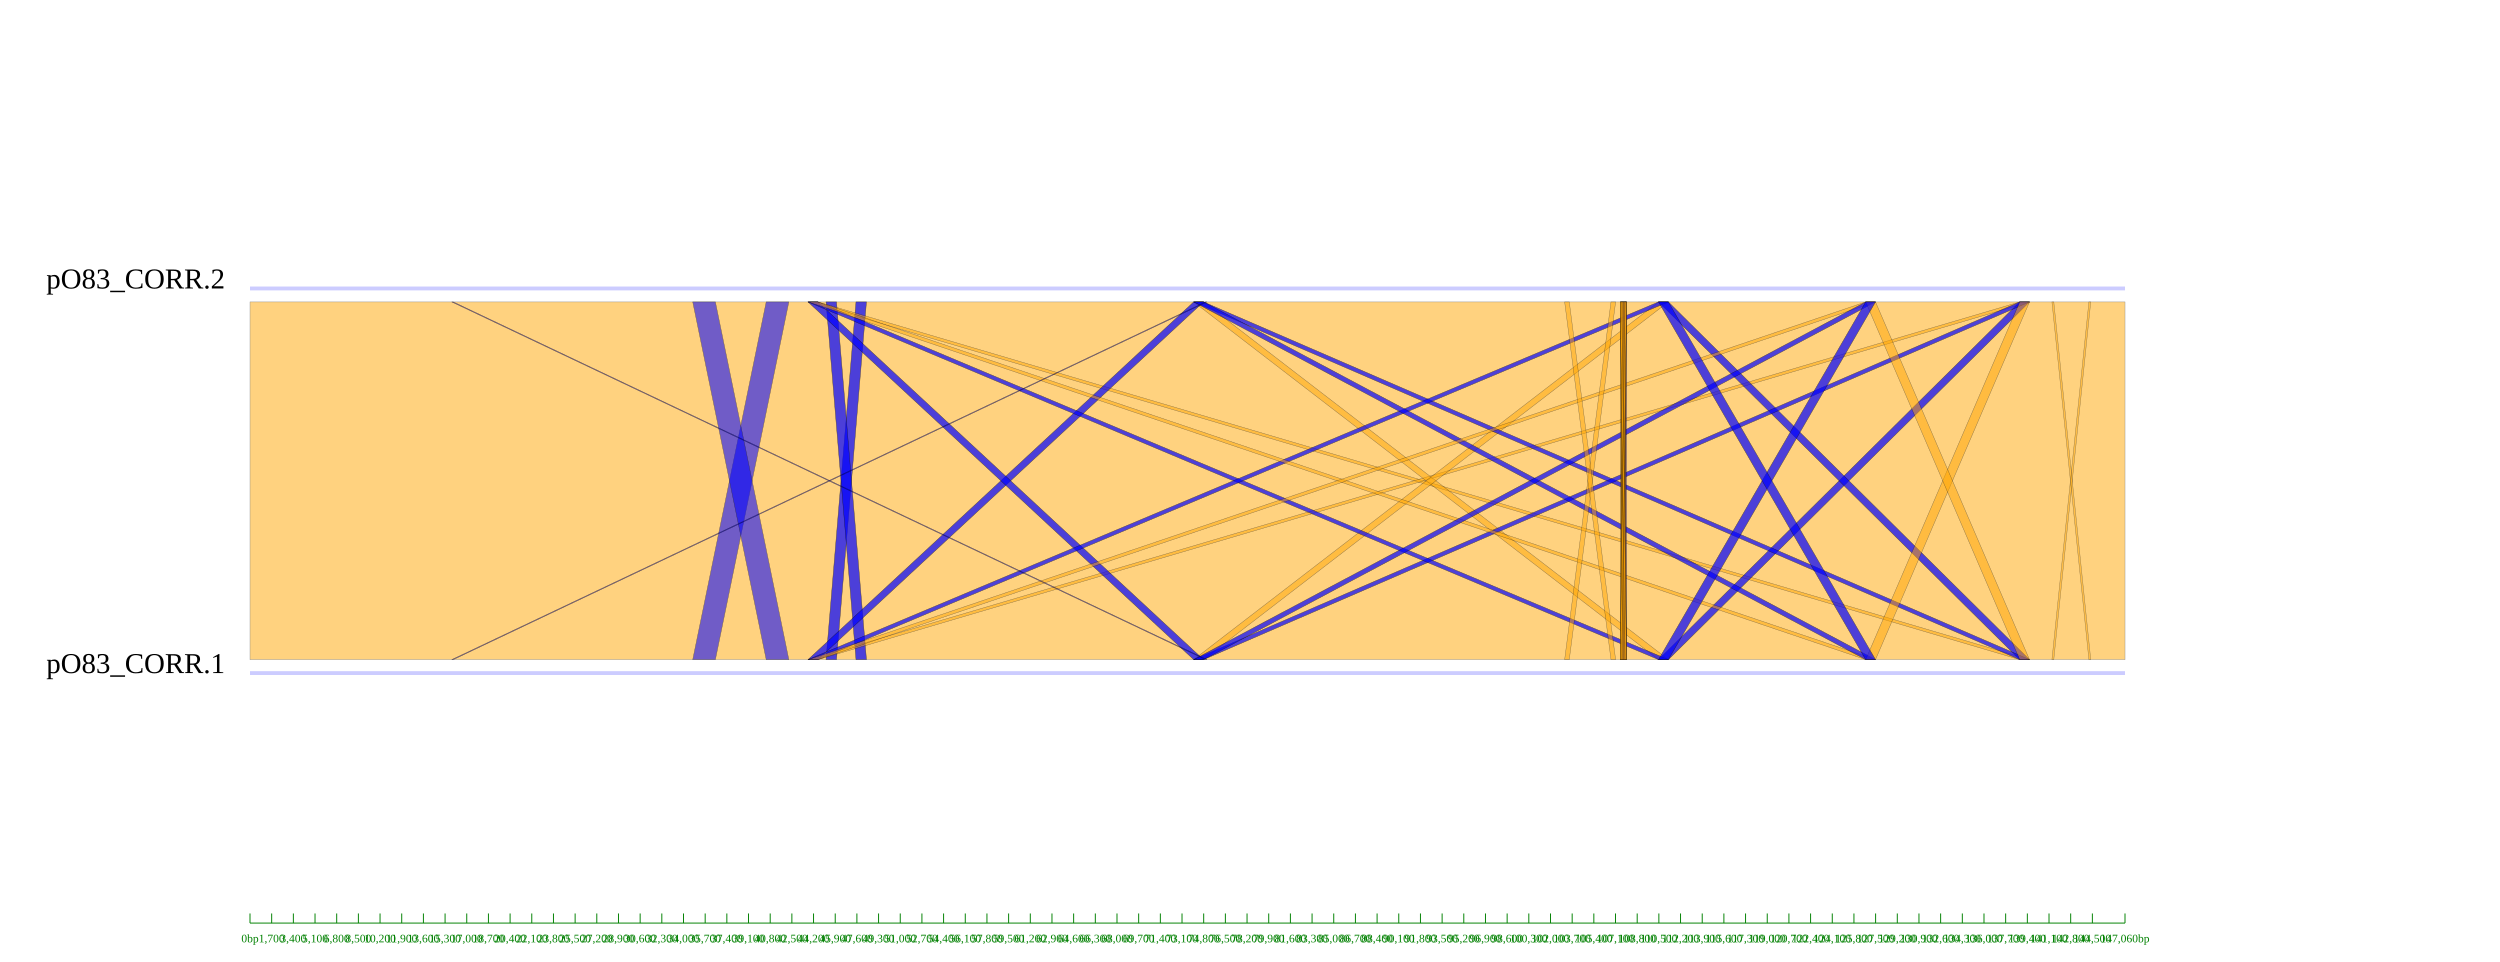
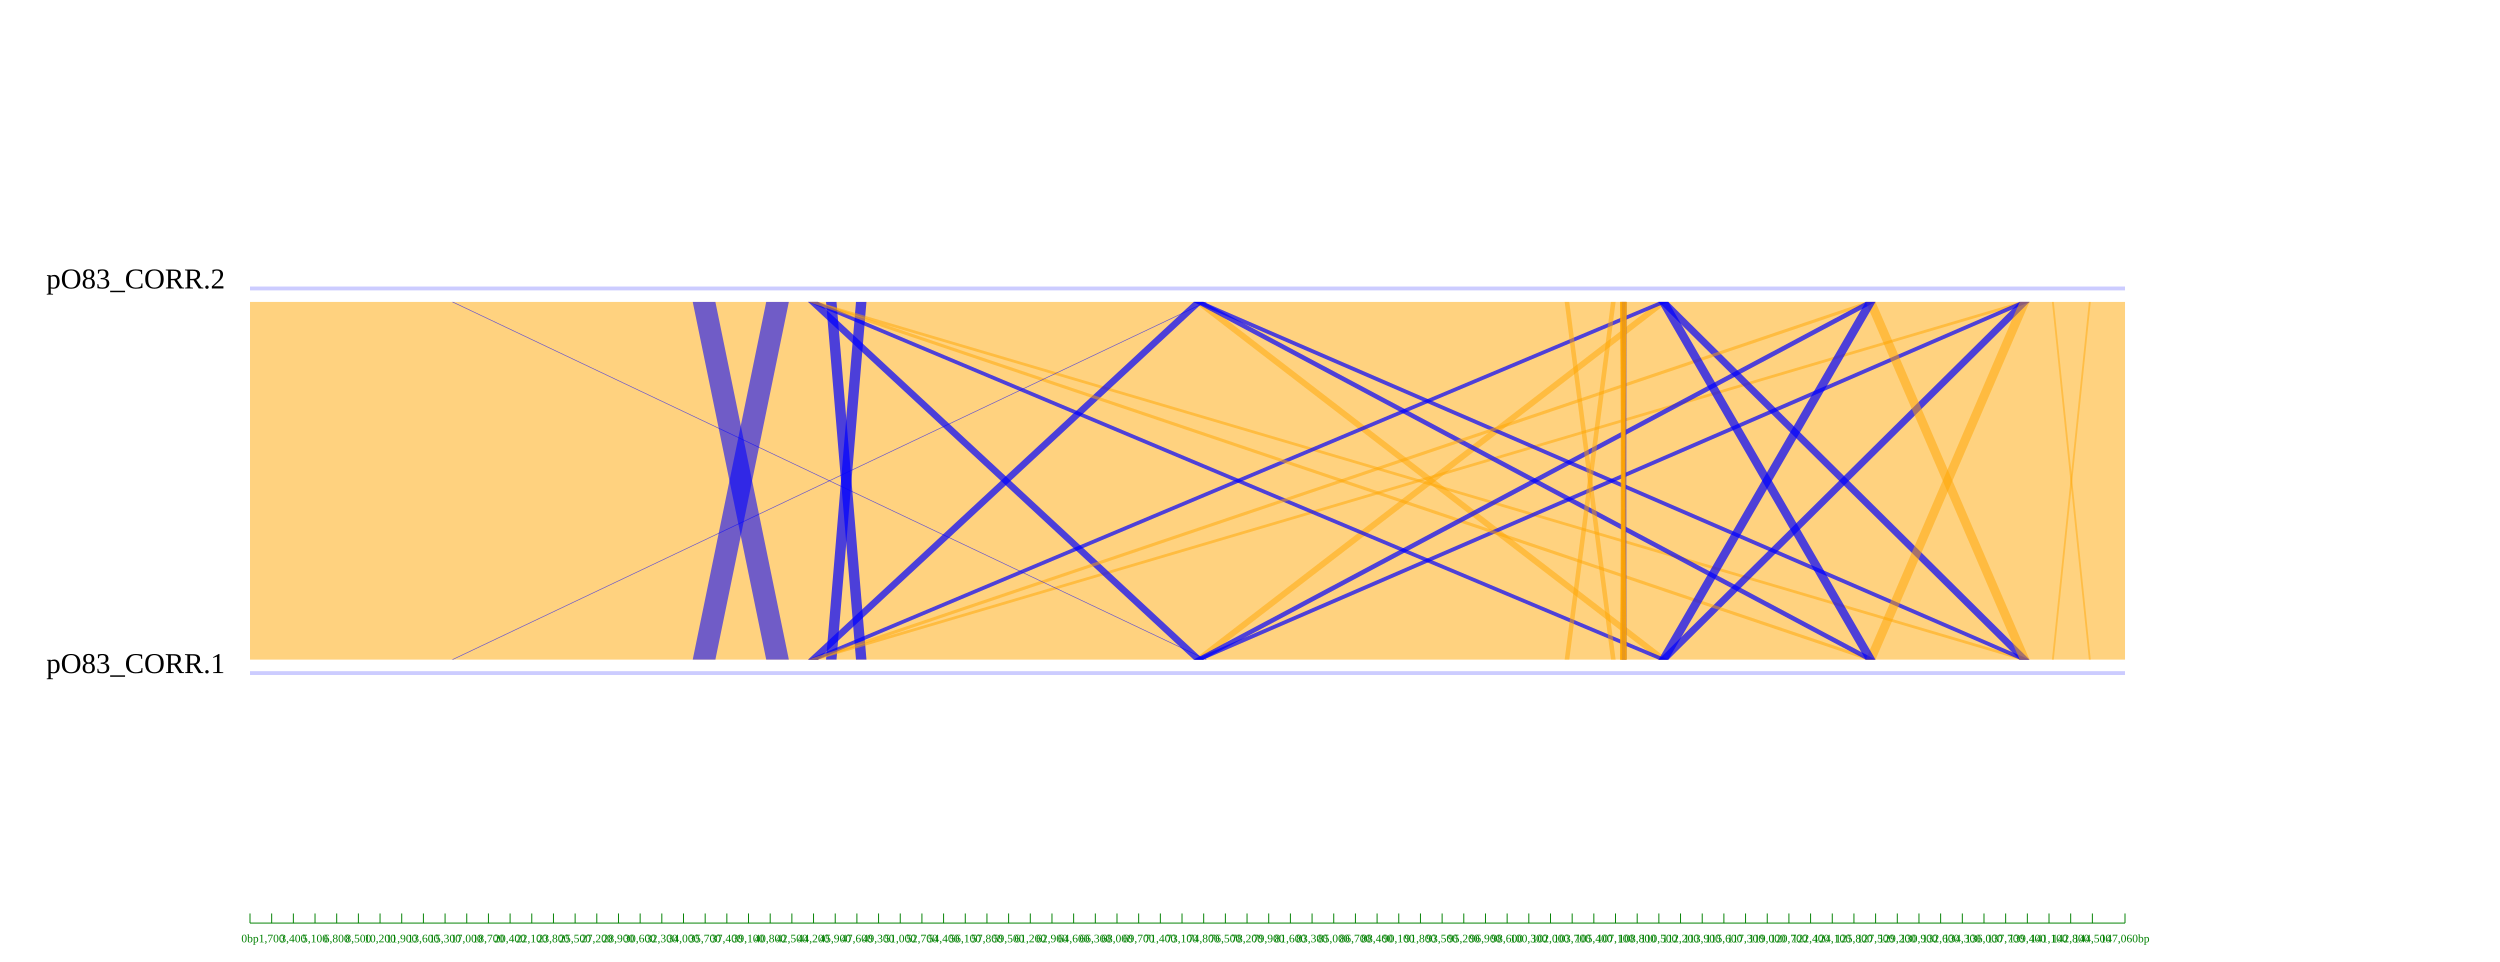
<svg xmlns="http://www.w3.org/2000/svg" version="1.1" width="1300" height="500" style="background-color:white;">
  <text x="117" y="150" font-size="15px" fill="black" text-anchor="end" alignment-baseline="middle">pO83_CORR.2</text>
  <text x="117" y="350" font-size="15px" fill="black" text-anchor="end" alignment-baseline="middle">pO83_CORR.1</text>
  <line x1="130" y1="480" x2="1105" y2="480" style="stroke:green;stroke-width:0.5" />
  <line x1="130" y1="475" x2="130" y2="480" style="stroke:green;stroke-width:0.5;opacity:1" />
  <text x="130" y="490" font-size="6px" fill="green" text-anchor="middle" font-family="Times New Roman">0bp</text>
  <line x1="141.271" y1="475" x2="141.271" y2="480" style="stroke:green;stroke-width:0.5;opacity:1" />
  <text x="141.271" y="490" font-size="6px" fill="green" text-anchor="middle" font-family="Times New Roman">1,700</text>
  <line x1="152.542" y1="475" x2="152.542" y2="480" style="stroke:green;stroke-width:0.5;opacity:1" />
  <text x="152.542" y="490" font-size="6px" fill="green" text-anchor="middle" font-family="Times New Roman">3,400</text>
  <line x1="163.813" y1="475" x2="163.813" y2="480" style="stroke:green;stroke-width:0.5;opacity:1" />
  <text x="163.813" y="490" font-size="6px" fill="green" text-anchor="middle" font-family="Times New Roman">5,100</text>
  <line x1="175.084" y1="475" x2="175.084" y2="480" style="stroke:green;stroke-width:0.5;opacity:1" />
  <text x="175.084" y="490" font-size="6px" fill="green" text-anchor="middle" font-family="Times New Roman">6,800</text>
  <line x1="186.355" y1="475" x2="186.355" y2="480" style="stroke:green;stroke-width:0.5;opacity:1" />
  <text x="186.355" y="490" font-size="6px" fill="green" text-anchor="middle" font-family="Times New Roman">8,500</text>
  <line x1="197.625" y1="475" x2="197.625" y2="480" style="stroke:green;stroke-width:0.5;opacity:1" />
  <text x="197.625" y="490" font-size="6px" fill="green" text-anchor="middle" font-family="Times New Roman">10,200</text>
  <line x1="208.896" y1="475" x2="208.896" y2="480" style="stroke:green;stroke-width:0.5;opacity:1" />
  <text x="208.896" y="490" font-size="6px" fill="green" text-anchor="middle" font-family="Times New Roman">11,900</text>
  <line x1="220.167" y1="475" x2="220.167" y2="480" style="stroke:green;stroke-width:0.5;opacity:1" />
  <text x="220.167" y="490" font-size="6px" fill="green" text-anchor="middle" font-family="Times New Roman">13,600</text>
  <line x1="231.438" y1="475" x2="231.438" y2="480" style="stroke:green;stroke-width:0.5;opacity:1" />
  <text x="231.438" y="490" font-size="6px" fill="green" text-anchor="middle" font-family="Times New Roman">15,300</text>
  <line x1="242.709" y1="475" x2="242.709" y2="480" style="stroke:green;stroke-width:0.5;opacity:1" />
  <text x="242.709" y="490" font-size="6px" fill="green" text-anchor="middle" font-family="Times New Roman">17,000</text>
  <line x1="253.98" y1="475" x2="253.98" y2="480" style="stroke:green;stroke-width:0.5;opacity:1" />
  <text x="253.98" y="490" font-size="6px" fill="green" text-anchor="middle" font-family="Times New Roman">18,700</text>
  <line x1="265.251" y1="475" x2="265.251" y2="480" style="stroke:green;stroke-width:0.5;opacity:1" />
  <text x="265.251" y="490" font-size="6px" fill="green" text-anchor="middle" font-family="Times New Roman">20,400</text>
  <line x1="276.522" y1="475" x2="276.522" y2="480" style="stroke:green;stroke-width:0.5;opacity:1" />
  <text x="276.522" y="490" font-size="6px" fill="green" text-anchor="middle" font-family="Times New Roman">22,100</text>
  <line x1="287.793" y1="475" x2="287.793" y2="480" style="stroke:green;stroke-width:0.5;opacity:1" />
  <text x="287.793" y="490" font-size="6px" fill="green" text-anchor="middle" font-family="Times New Roman">23,800</text>
  <line x1="299.064" y1="475" x2="299.064" y2="480" style="stroke:green;stroke-width:0.5;opacity:1" />
  <text x="299.064" y="490" font-size="6px" fill="green" text-anchor="middle" font-family="Times New Roman">25,500</text>
  <line x1="310.335" y1="475" x2="310.335" y2="480" style="stroke:green;stroke-width:0.5;opacity:1" />
  <text x="310.335" y="490" font-size="6px" fill="green" text-anchor="middle" font-family="Times New Roman">27,200</text>
  <line x1="321.605" y1="475" x2="321.605" y2="480" style="stroke:green;stroke-width:0.5;opacity:1" />
  <text x="321.605" y="490" font-size="6px" fill="green" text-anchor="middle" font-family="Times New Roman">28,900</text>
  <line x1="332.876" y1="475" x2="332.876" y2="480" style="stroke:green;stroke-width:0.5;opacity:1" />
  <text x="332.876" y="490" font-size="6px" fill="green" text-anchor="middle" font-family="Times New Roman">30,600</text>
  <line x1="344.147" y1="475" x2="344.147" y2="480" style="stroke:green;stroke-width:0.5;opacity:1" />
  <text x="344.147" y="490" font-size="6px" fill="green" text-anchor="middle" font-family="Times New Roman">32,300</text>
  <line x1="355.418" y1="475" x2="355.418" y2="480" style="stroke:green;stroke-width:0.5;opacity:1" />
  <text x="355.418" y="490" font-size="6px" fill="green" text-anchor="middle" font-family="Times New Roman">34,000</text>
  <line x1="366.689" y1="475" x2="366.689" y2="480" style="stroke:green;stroke-width:0.5;opacity:1" />
  <text x="366.689" y="490" font-size="6px" fill="green" text-anchor="middle" font-family="Times New Roman">35,700</text>
  <line x1="377.96" y1="475" x2="377.96" y2="480" style="stroke:green;stroke-width:0.5;opacity:1" />
  <text x="377.96" y="490" font-size="6px" fill="green" text-anchor="middle" font-family="Times New Roman">37,400</text>
  <line x1="389.231" y1="475" x2="389.231" y2="480" style="stroke:green;stroke-width:0.5;opacity:1" />
  <text x="389.231" y="490" font-size="6px" fill="green" text-anchor="middle" font-family="Times New Roman">39,100</text>
  <line x1="400.502" y1="475" x2="400.502" y2="480" style="stroke:green;stroke-width:0.5;opacity:1" />
  <text x="400.502" y="490" font-size="6px" fill="green" text-anchor="middle" font-family="Times New Roman">40,800</text>
  <line x1="411.773" y1="475" x2="411.773" y2="480" style="stroke:green;stroke-width:0.5;opacity:1" />
  <text x="411.773" y="490" font-size="6px" fill="green" text-anchor="middle" font-family="Times New Roman">42,500</text>
  <line x1="423.044" y1="475" x2="423.044" y2="480" style="stroke:green;stroke-width:0.5;opacity:1" />
  <text x="423.044" y="490" font-size="6px" fill="green" text-anchor="middle" font-family="Times New Roman">44,200</text>
  <line x1="434.315" y1="475" x2="434.315" y2="480" style="stroke:green;stroke-width:0.5;opacity:1" />
  <text x="434.315" y="490" font-size="6px" fill="green" text-anchor="middle" font-family="Times New Roman">45,900</text>
  <line x1="445.585" y1="475" x2="445.585" y2="480" style="stroke:green;stroke-width:0.5;opacity:1" />
  <text x="445.585" y="490" font-size="6px" fill="green" text-anchor="middle" font-family="Times New Roman">47,600</text>
  <line x1="456.856" y1="475" x2="456.856" y2="480" style="stroke:green;stroke-width:0.5;opacity:1" />
  <text x="456.856" y="490" font-size="6px" fill="green" text-anchor="middle" font-family="Times New Roman">49,300</text>
  <line x1="468.127" y1="475" x2="468.127" y2="480" style="stroke:green;stroke-width:0.5;opacity:1" />
  <text x="468.127" y="490" font-size="6px" fill="green" text-anchor="middle" font-family="Times New Roman">51,000</text>
  <line x1="479.398" y1="475" x2="479.398" y2="480" style="stroke:green;stroke-width:0.5;opacity:1" />
  <text x="479.398" y="490" font-size="6px" fill="green" text-anchor="middle" font-family="Times New Roman">52,700</text>
  <line x1="490.669" y1="475" x2="490.669" y2="480" style="stroke:green;stroke-width:0.5;opacity:1" />
  <text x="490.669" y="490" font-size="6px" fill="green" text-anchor="middle" font-family="Times New Roman">54,400</text>
  <line x1="501.94" y1="475" x2="501.94" y2="480" style="stroke:green;stroke-width:0.5;opacity:1" />
  <text x="501.94" y="490" font-size="6px" fill="green" text-anchor="middle" font-family="Times New Roman">56,100</text>
  <line x1="513.211" y1="475" x2="513.211" y2="480" style="stroke:green;stroke-width:0.5;opacity:1" />
  <text x="513.211" y="490" font-size="6px" fill="green" text-anchor="middle" font-family="Times New Roman">57,800</text>
  <line x1="524.482" y1="475" x2="524.482" y2="480" style="stroke:green;stroke-width:0.5;opacity:1" />
  <text x="524.482" y="490" font-size="6px" fill="green" text-anchor="middle" font-family="Times New Roman">59,500</text>
  <line x1="535.753" y1="475" x2="535.753" y2="480" style="stroke:green;stroke-width:0.5;opacity:1" />
  <text x="535.753" y="490" font-size="6px" fill="green" text-anchor="middle" font-family="Times New Roman">61,200</text>
  <line x1="547.024" y1="475" x2="547.024" y2="480" style="stroke:green;stroke-width:0.5;opacity:1" />
  <text x="547.024" y="490" font-size="6px" fill="green" text-anchor="middle" font-family="Times New Roman">62,900</text>
  <line x1="558.295" y1="475" x2="558.295" y2="480" style="stroke:green;stroke-width:0.5;opacity:1" />
  <text x="558.295" y="490" font-size="6px" fill="green" text-anchor="middle" font-family="Times New Roman">64,600</text>
  <line x1="569.565" y1="475" x2="569.565" y2="480" style="stroke:green;stroke-width:0.5;opacity:1" />
  <text x="569.565" y="490" font-size="6px" fill="green" text-anchor="middle" font-family="Times New Roman">66,300</text>
  <line x1="580.836" y1="475" x2="580.836" y2="480" style="stroke:green;stroke-width:0.5;opacity:1" />
  <text x="580.836" y="490" font-size="6px" fill="green" text-anchor="middle" font-family="Times New Roman">68,000</text>
  <line x1="592.107" y1="475" x2="592.107" y2="480" style="stroke:green;stroke-width:0.5;opacity:1" />
  <text x="592.107" y="490" font-size="6px" fill="green" text-anchor="middle" font-family="Times New Roman">69,700</text>
  <line x1="603.378" y1="475" x2="603.378" y2="480" style="stroke:green;stroke-width:0.5;opacity:1" />
  <text x="603.378" y="490" font-size="6px" fill="green" text-anchor="middle" font-family="Times New Roman">71,400</text>
  <line x1="614.649" y1="475" x2="614.649" y2="480" style="stroke:green;stroke-width:0.5;opacity:1" />
  <text x="614.649" y="490" font-size="6px" fill="green" text-anchor="middle" font-family="Times New Roman">73,100</text>
  <line x1="625.92" y1="475" x2="625.92" y2="480" style="stroke:green;stroke-width:0.5;opacity:1" />
  <text x="625.92" y="490" font-size="6px" fill="green" text-anchor="middle" font-family="Times New Roman">74,800</text>
  <line x1="637.191" y1="475" x2="637.191" y2="480" style="stroke:green;stroke-width:0.5;opacity:1" />
  <text x="637.191" y="490" font-size="6px" fill="green" text-anchor="middle" font-family="Times New Roman">76,500</text>
  <line x1="648.462" y1="475" x2="648.462" y2="480" style="stroke:green;stroke-width:0.5;opacity:1" />
  <text x="648.462" y="490" font-size="6px" fill="green" text-anchor="middle" font-family="Times New Roman">78,200</text>
  <line x1="659.733" y1="475" x2="659.733" y2="480" style="stroke:green;stroke-width:0.5;opacity:1" />
  <text x="659.733" y="490" font-size="6px" fill="green" text-anchor="middle" font-family="Times New Roman">79,900</text>
  <line x1="671.004" y1="475" x2="671.004" y2="480" style="stroke:green;stroke-width:0.5;opacity:1" />
  <text x="671.004" y="490" font-size="6px" fill="green" text-anchor="middle" font-family="Times New Roman">81,600</text>
  <line x1="682.275" y1="475" x2="682.275" y2="480" style="stroke:green;stroke-width:0.5;opacity:1" />
  <text x="682.275" y="490" font-size="6px" fill="green" text-anchor="middle" font-family="Times New Roman">83,300</text>
  <line x1="693.545" y1="475" x2="693.545" y2="480" style="stroke:green;stroke-width:0.5;opacity:1" />
  <text x="693.545" y="490" font-size="6px" fill="green" text-anchor="middle" font-family="Times New Roman">85,000</text>
  <line x1="704.816" y1="475" x2="704.816" y2="480" style="stroke:green;stroke-width:0.5;opacity:1" />
  <text x="704.816" y="490" font-size="6px" fill="green" text-anchor="middle" font-family="Times New Roman">86,700</text>
  <line x1="716.087" y1="475" x2="716.087" y2="480" style="stroke:green;stroke-width:0.5;opacity:1" />
  <text x="716.087" y="490" font-size="6px" fill="green" text-anchor="middle" font-family="Times New Roman">88,400</text>
  <line x1="727.358" y1="475" x2="727.358" y2="480" style="stroke:green;stroke-width:0.5;opacity:1" />
  <text x="727.358" y="490" font-size="6px" fill="green" text-anchor="middle" font-family="Times New Roman">90,100</text>
  <line x1="738.629" y1="475" x2="738.629" y2="480" style="stroke:green;stroke-width:0.5;opacity:1" />
  <text x="738.629" y="490" font-size="6px" fill="green" text-anchor="middle" font-family="Times New Roman">91,800</text>
  <line x1="749.9" y1="475" x2="749.9" y2="480" style="stroke:green;stroke-width:0.5;opacity:1" />
  <text x="749.9" y="490" font-size="6px" fill="green" text-anchor="middle" font-family="Times New Roman">93,500</text>
  <line x1="761.171" y1="475" x2="761.171" y2="480" style="stroke:green;stroke-width:0.5;opacity:1" />
  <text x="761.171" y="490" font-size="6px" fill="green" text-anchor="middle" font-family="Times New Roman">95,200</text>
  <line x1="772.442" y1="475" x2="772.442" y2="480" style="stroke:green;stroke-width:0.5;opacity:1" />
  <text x="772.442" y="490" font-size="6px" fill="green" text-anchor="middle" font-family="Times New Roman">96,900</text>
  <line x1="783.713" y1="475" x2="783.713" y2="480" style="stroke:green;stroke-width:0.5;opacity:1" />
  <text x="783.713" y="490" font-size="6px" fill="green" text-anchor="middle" font-family="Times New Roman">98,600</text>
  <line x1="794.984" y1="475" x2="794.984" y2="480" style="stroke:green;stroke-width:0.5;opacity:1" />
  <text x="794.984" y="490" font-size="6px" fill="green" text-anchor="middle" font-family="Times New Roman">100,300</text>
  <line x1="806.255" y1="475" x2="806.255" y2="480" style="stroke:green;stroke-width:0.5;opacity:1" />
  <text x="806.255" y="490" font-size="6px" fill="green" text-anchor="middle" font-family="Times New Roman">102,000</text>
  <line x1="817.525" y1="475" x2="817.525" y2="480" style="stroke:green;stroke-width:0.5;opacity:1" />
  <text x="817.525" y="490" font-size="6px" fill="green" text-anchor="middle" font-family="Times New Roman">103,700</text>
  <line x1="828.796" y1="475" x2="828.796" y2="480" style="stroke:green;stroke-width:0.5;opacity:1" />
  <text x="828.796" y="490" font-size="6px" fill="green" text-anchor="middle" font-family="Times New Roman">105,400</text>
  <line x1="840.067" y1="475" x2="840.067" y2="480" style="stroke:green;stroke-width:0.5;opacity:1" />
  <text x="840.067" y="490" font-size="6px" fill="green" text-anchor="middle" font-family="Times New Roman">107,100</text>
  <line x1="851.338" y1="475" x2="851.338" y2="480" style="stroke:green;stroke-width:0.5;opacity:1" />
  <text x="851.338" y="490" font-size="6px" fill="green" text-anchor="middle" font-family="Times New Roman">108,800</text>
  <line x1="862.609" y1="475" x2="862.609" y2="480" style="stroke:green;stroke-width:0.5;opacity:1" />
  <text x="862.609" y="490" font-size="6px" fill="green" text-anchor="middle" font-family="Times New Roman">110,500</text>
  <line x1="873.88" y1="475" x2="873.88" y2="480" style="stroke:green;stroke-width:0.5;opacity:1" />
  <text x="873.88" y="490" font-size="6px" fill="green" text-anchor="middle" font-family="Times New Roman">112,200</text>
  <line x1="885.151" y1="475" x2="885.151" y2="480" style="stroke:green;stroke-width:0.5;opacity:1" />
  <text x="885.151" y="490" font-size="6px" fill="green" text-anchor="middle" font-family="Times New Roman">113,900</text>
  <line x1="896.422" y1="475" x2="896.422" y2="480" style="stroke:green;stroke-width:0.5;opacity:1" />
  <text x="896.422" y="490" font-size="6px" fill="green" text-anchor="middle" font-family="Times New Roman">115,600</text>
  <line x1="907.693" y1="475" x2="907.693" y2="480" style="stroke:green;stroke-width:0.5;opacity:1" />
  <text x="907.693" y="490" font-size="6px" fill="green" text-anchor="middle" font-family="Times New Roman">117,300</text>
  <line x1="918.964" y1="475" x2="918.964" y2="480" style="stroke:green;stroke-width:0.5;opacity:1" />
  <text x="918.964" y="490" font-size="6px" fill="green" text-anchor="middle" font-family="Times New Roman">119,000</text>
  <line x1="930.235" y1="475" x2="930.235" y2="480" style="stroke:green;stroke-width:0.5;opacity:1" />
  <text x="930.235" y="490" font-size="6px" fill="green" text-anchor="middle" font-family="Times New Roman">120,700</text>
  <line x1="941.506" y1="475" x2="941.506" y2="480" style="stroke:green;stroke-width:0.5;opacity:1" />
  <text x="941.506" y="490" font-size="6px" fill="green" text-anchor="middle" font-family="Times New Roman">122,400</text>
  <line x1="952.776" y1="475" x2="952.776" y2="480" style="stroke:green;stroke-width:0.5;opacity:1" />
  <text x="952.776" y="490" font-size="6px" fill="green" text-anchor="middle" font-family="Times New Roman">124,100</text>
  <line x1="964.047" y1="475" x2="964.047" y2="480" style="stroke:green;stroke-width:0.5;opacity:1" />
  <text x="964.047" y="490" font-size="6px" fill="green" text-anchor="middle" font-family="Times New Roman">125,800</text>
  <line x1="975.318" y1="475" x2="975.318" y2="480" style="stroke:green;stroke-width:0.5;opacity:1" />
  <text x="975.318" y="490" font-size="6px" fill="green" text-anchor="middle" font-family="Times New Roman">127,500</text>
  <line x1="986.589" y1="475" x2="986.589" y2="480" style="stroke:green;stroke-width:0.5;opacity:1" />
  <text x="986.589" y="490" font-size="6px" fill="green" text-anchor="middle" font-family="Times New Roman">129,200</text>
  <line x1="997.86" y1="475" x2="997.86" y2="480" style="stroke:green;stroke-width:0.5;opacity:1" />
  <text x="997.86" y="490" font-size="6px" fill="green" text-anchor="middle" font-family="Times New Roman">130,900</text>
  <line x1="1009.131" y1="475" x2="1009.131" y2="480" style="stroke:green;stroke-width:0.5;opacity:1" />
  <text x="1009.131" y="490" font-size="6px" fill="green" text-anchor="middle" font-family="Times New Roman">132,600</text>
  <line x1="1020.402" y1="475" x2="1020.402" y2="480" style="stroke:green;stroke-width:0.5;opacity:1" />
  <text x="1020.402" y="490" font-size="6px" fill="green" text-anchor="middle" font-family="Times New Roman">134,300</text>
  <line x1="1031.673" y1="475" x2="1031.673" y2="480" style="stroke:green;stroke-width:0.5;opacity:1" />
  <text x="1031.673" y="490" font-size="6px" fill="green" text-anchor="middle" font-family="Times New Roman">136,000</text>
  <line x1="1042.944" y1="475" x2="1042.944" y2="480" style="stroke:green;stroke-width:0.5;opacity:1" />
  <text x="1042.944" y="490" font-size="6px" fill="green" text-anchor="middle" font-family="Times New Roman">137,700</text>
  <line x1="1054.215" y1="475" x2="1054.215" y2="480" style="stroke:green;stroke-width:0.5;opacity:1" />
  <text x="1054.215" y="490" font-size="6px" fill="green" text-anchor="middle" font-family="Times New Roman">139,400</text>
  <line x1="1065.486" y1="475" x2="1065.486" y2="480" style="stroke:green;stroke-width:0.5;opacity:1" />
  <text x="1065.486" y="490" font-size="6px" fill="green" text-anchor="middle" font-family="Times New Roman">141,100</text>
  <line x1="1076.756" y1="475" x2="1076.756" y2="480" style="stroke:green;stroke-width:0.5;opacity:1" />
  <text x="1076.756" y="490" font-size="6px" fill="green" text-anchor="middle" font-family="Times New Roman">142,800</text>
  <line x1="1088.027" y1="475" x2="1088.027" y2="480" style="stroke:green;stroke-width:0.5;opacity:1" />
  <text x="1088.027" y="490" font-size="6px" fill="green" text-anchor="middle" font-family="Times New Roman">144,500</text>
  <line x1="1105" y1="475" x2="1105" y2="480" style="stroke:green;stroke-width:0.5;opacity:1" />
  <text x="1105" y="490" font-size="6px" fill="green" text-anchor="middle" font-family="Times New Roman">147,060bp</text>
  <polygon id="pO83_CORR.2.NC_017659.1.1.147060.1.+" points="130.007,149 130.007,151 1105.007,151 1105.007,149 " style="fill:rgb(50,205,50);stroke:black;stroke-width:0;opacity:0" />
  <polygon id="pO83_CORR.1.NC_017659.1.1.147060.1.+" points="130.007,349 130.007,351 1105.007,351 1105.007,349 " style="fill:rgb(50,205,50);stroke:black;stroke-width:0;opacity:0" />
-   <polygon points="130.007,157 1105.007,157 1105.007,343 130.007,343" style="stroke:black;stroke-width:0.2;fill:orange;opacity:0.5" />
+   <polygon points="130.007,157 1105.007,157 1105.007,343 130.007,343" style="stroke:black;stroke-width:0;fill:orange;opacity:0.5" />
  <polygon id="pO83_CORR.2.NC_017659.1.42262.40487.1.-" points="398.427,149 398.427,151 410.201,151 410.201,149 " style="fill:rgb(50,205,50);stroke:black;stroke-width:0;opacity:0" />
  <polygon id="pO83_CORR.1.NC_017659.1.34724.36500.1.-" points="360.218,349 360.218,351 372,351 372,349 " style="fill:rgb(50,205,50);stroke:black;stroke-width:0;opacity:0" />
-   <polygon points="398.427,157 410.201,157 372,343 360.218,343" style="stroke:black;stroke-width:0.2;fill:blue;opacity:0.559" />
+   <polygon points="398.427,157 410.201,157 372,343 360.218,343" style="stroke:black;stroke-width:0;fill:blue;opacity:0.559" />
  <polygon id="pO83_CORR.2.NC_017659.1.36500.34724.1.-" points="360.218,149 360.218,151 372,151 372,149 " style="fill:rgb(50,205,50);stroke:black;stroke-width:0;opacity:0" />
  <polygon id="pO83_CORR.1.NC_017659.1.40487.42262.1.-" points="398.427,349 398.427,351 410.201,351 410.201,349 " style="fill:rgb(50,205,50);stroke:black;stroke-width:0;opacity:0" />
-   <polygon points="360.218,157 372,157 410.201,343 398.427,343" style="stroke:black;stroke-width:0.2;fill:blue;opacity:0.559" />
+   <polygon points="360.218,157 372,157 410.201,343 398.427,343" style="stroke:black;stroke-width:0;fill:blue;opacity:0.559" />
  <polygon id="pO83_CORR.2.NC_017659.1.48349.47530.1.-" points="445.121,149 445.121,151 450.558,151 450.558,149 " style="fill:rgb(50,205,50);stroke:black;stroke-width:0;opacity:0" />
  <polygon id="pO83_CORR.1.NC_017659.1.45180.45999.1.-" points="429.541,349 429.541,351 434.978,351 434.978,349 " style="fill:rgb(50,205,50);stroke:black;stroke-width:0;opacity:0" />
-   <polygon points="445.121,157 450.558,157 434.978,343 429.541,343" style="stroke:black;stroke-width:0.2;fill:blue;opacity:0.7" />
+   <polygon points="445.121,157 450.558,157 434.978,343 429.541,343" style="stroke:black;stroke-width:0;fill:blue;opacity:0.7" />
  <polygon id="pO83_CORR.2.NC_017659.1.45999.45180.1.-" points="429.541,149 429.541,151 434.978,151 434.978,149 " style="fill:rgb(50,205,50);stroke:black;stroke-width:0;opacity:0" />
  <polygon id="pO83_CORR.1.NC_017659.1.47530.48349.1.-" points="445.121,349 445.121,351 450.558,351 450.558,349 " style="fill:rgb(50,205,50);stroke:black;stroke-width:0;opacity:0" />
-   <polygon points="429.541,157 434.978,157 450.558,343 445.121,343" style="stroke:black;stroke-width:0.2;fill:blue;opacity:0.7" />
+   <polygon points="429.541,157 434.978,157 450.558,343 445.121,343" style="stroke:black;stroke-width:0;fill:blue;opacity:0.7" />
  <polygon id="pO83_CORR.2.NC_017659.1.43767.44540.1.+" points="420.173,149 420.173,151 425.304,151 425.304,149 " style="fill:rgb(50,205,50);stroke:black;stroke-width:0;opacity:0" />
  <polygon id="pO83_CORR.1.NC_017659.1.138801.139574.1.+" points="1050.243,349 1050.243,351 1055.375,351 1055.375,349 " style="fill:rgb(50,205,50);stroke:black;stroke-width:0;opacity:0" />
-   <polygon points="420.173,157 425.304,157 1055.375,343 1050.243,343" style="stroke:black;stroke-width:0.2;fill:orange;opacity:0.494" />
+   <polygon points="420.173,157 425.304,157 1055.375,343 1050.243,343" style="stroke:black;stroke-width:0;fill:orange;opacity:0.494" />
  <polygon id="pO83_CORR.2.NC_017659.1.138801.139574.1.+" points="1050.243,149 1050.243,151 1055.375,151 1055.375,149 " style="fill:rgb(50,205,50);stroke:black;stroke-width:0;opacity:0" />
  <polygon id="pO83_CORR.1.NC_017659.1.43767.44540.1.+" points="420.173,349 420.173,351 425.304,351 425.304,349 " style="fill:rgb(50,205,50);stroke:black;stroke-width:0;opacity:0" />
-   <polygon points="1050.243,157 1055.375,157 425.304,343 420.173,343" style="stroke:black;stroke-width:0.2;fill:orange;opacity:0.494" />
+   <polygon points="1050.243,157 1055.375,157 425.304,343 420.173,343" style="stroke:black;stroke-width:0;fill:orange;opacity:0.494" />
  <polygon id="pO83_CORR.2.NC_017659.1.74013.74783.1.+" points="620.702,149 620.702,151 625.814,151 625.814,149 " style="fill:rgb(50,205,50);stroke:black;stroke-width:0;opacity:0" />
  <polygon id="pO83_CORR.1.NC_017659.1.110471.111241.1.+" points="862.417,349 862.417,351 867.529,351 867.529,349 " style="fill:rgb(50,205,50);stroke:black;stroke-width:0;opacity:0" />
-   <polygon points="620.702,157 625.814,157 867.529,343 862.417,343" style="stroke:black;stroke-width:0.2;fill:orange;opacity:0.493" />
+   <polygon points="620.702,157 625.814,157 867.529,343 862.417,343" style="stroke:black;stroke-width:0;fill:orange;opacity:0.493" />
  <polygon id="pO83_CORR.2.NC_017659.1.110471.111241.1.+" points="862.417,149 862.417,151 867.529,151 867.529,149 " style="fill:rgb(50,205,50);stroke:black;stroke-width:0;opacity:0" />
  <polygon id="pO83_CORR.1.NC_017659.1.74013.74783.1.+" points="620.702,349 620.702,351 625.814,351 625.814,349 " style="fill:rgb(50,205,50);stroke:black;stroke-width:0;opacity:0" />
-   <polygon points="862.417,157 867.529,157 625.814,343 620.702,343" style="stroke:black;stroke-width:0.2;fill:orange;opacity:0.493" />
+   <polygon points="862.417,157 867.529,157 625.814,343 620.702,343" style="stroke:black;stroke-width:0;fill:orange;opacity:0.493" />
  <polygon id="pO83_CORR.2.NC_017659.1.139568.138798.1.-" points="1050.223,149 1050.223,151 1055.335,151 1055.335,149 " style="fill:rgb(50,205,50);stroke:black;stroke-width:0;opacity:0" />
  <polygon id="pO83_CORR.1.NC_017659.1.110474.111244.1.-" points="862.437,349 862.437,351 867.548,351 867.548,349 " style="fill:rgb(50,205,50);stroke:black;stroke-width:0;opacity:0" />
-   <polygon points="1050.223,157 1055.335,157 867.548,343 862.437,343" style="stroke:black;stroke-width:0.2;fill:blue;opacity:0.698" />
+   <polygon points="1050.223,157 1055.335,157 867.548,343 862.437,343" style="stroke:black;stroke-width:0;fill:blue;opacity:0.698" />
  <polygon id="pO83_CORR.2.NC_017659.1.111244.110474.1.-" points="862.437,149 862.437,151 867.548,151 867.548,149 " style="fill:rgb(50,205,50);stroke:black;stroke-width:0;opacity:0" />
  <polygon id="pO83_CORR.1.NC_017659.1.138798.139568.1.-" points="1050.223,349 1050.223,351 1055.335,351 1055.335,349 " style="fill:rgb(50,205,50);stroke:black;stroke-width:0;opacity:0" />
-   <polygon points="862.437,157 867.548,157 1055.335,343 1050.223,343" style="stroke:black;stroke-width:0.2;fill:blue;opacity:0.698" />
+   <polygon points="862.437,157 867.548,157 1055.335,343 1050.223,343" style="stroke:black;stroke-width:0;fill:blue;opacity:0.698" />
  <polygon id="pO83_CORR.2.NC_017659.1.74784.74016.1.-" points="620.722,149 620.722,151 625.821,151 625.821,149 " style="fill:rgb(50,205,50);stroke:black;stroke-width:0;opacity:0" />
  <polygon id="pO83_CORR.1.NC_017659.1.43766.44534.1.-" points="420.166,349 420.166,351 425.265,351 425.265,349 " style="fill:rgb(50,205,50);stroke:black;stroke-width:0;opacity:0" />
-   <polygon points="620.722,157 625.821,157 425.265,343 420.166,343" style="stroke:black;stroke-width:0.2;fill:blue;opacity:0.7" />
+   <polygon points="620.722,157 625.821,157 425.265,343 420.166,343" style="stroke:black;stroke-width:0;fill:blue;opacity:0.7" />
  <polygon id="pO83_CORR.2.NC_017659.1.44534.43766.1.-" points="420.166,149 420.166,151 425.265,151 425.265,149 " style="fill:rgb(50,205,50);stroke:black;stroke-width:0;opacity:0" />
  <polygon id="pO83_CORR.1.NC_017659.1.74016.74784.1.-" points="620.722,349 620.722,351 625.821,351 625.821,349 " style="fill:rgb(50,205,50);stroke:black;stroke-width:0;opacity:0" />
-   <polygon points="420.166,157 425.265,157 625.821,343 620.722,343" style="stroke:black;stroke-width:0.2;fill:blue;opacity:0.7" />
+   <polygon points="420.166,157 425.265,157 625.821,343 620.722,343" style="stroke:black;stroke-width:0;fill:blue;opacity:0.7" />
  <polygon id="pO83_CORR.2.NC_017659.1.74783.74015.1.-" points="620.716,149 620.716,151 625.814,151 625.814,149 " style="fill:rgb(50,205,50);stroke:black;stroke-width:0;opacity:0" />
  <polygon id="pO83_CORR.1.NC_017659.1.138801.139569.1.-" points="1050.243,349 1050.243,351 1055.342,351 1055.342,349 " style="fill:rgb(50,205,50);stroke:black;stroke-width:0;opacity:0" />
-   <polygon points="620.716,157 625.814,157 1055.342,343 1050.243,343" style="stroke:black;stroke-width:0.2;fill:blue;opacity:0.693" />
+   <polygon points="620.716,157 625.814,157 1055.342,343 1050.243,343" style="stroke:black;stroke-width:0;fill:blue;opacity:0.693" />
  <polygon id="pO83_CORR.2.NC_017659.1.139569.138801.1.-" points="1050.243,149 1050.243,151 1055.342,151 1055.342,149 " style="fill:rgb(50,205,50);stroke:black;stroke-width:0;opacity:0" />
  <polygon id="pO83_CORR.1.NC_017659.1.74015.74783.1.-" points="620.716,349 620.716,351 625.814,351 625.814,349 " style="fill:rgb(50,205,50);stroke:black;stroke-width:0;opacity:0" />
-   <polygon points="1050.243,157 1055.342,157 625.814,343 620.716,343" style="stroke:black;stroke-width:0.2;fill:blue;opacity:0.693" />
+   <polygon points="1050.243,157 1055.342,157 625.814,343 620.716,343" style="stroke:black;stroke-width:0;fill:blue;opacity:0.693" />
  <polygon id="pO83_CORR.2.NC_017659.1.44534.43767.1.-" points="420.173,149 420.173,151 425.265,151 425.265,149 " style="fill:rgb(50,205,50);stroke:black;stroke-width:0;opacity:0" />
  <polygon id="pO83_CORR.1.NC_017659.1.110474.111241.1.-" points="862.437,349 862.437,351 867.529,351 867.529,349 " style="fill:rgb(50,205,50);stroke:black;stroke-width:0;opacity:0" />
-   <polygon points="420.173,157 425.265,157 867.529,343 862.437,343" style="stroke:black;stroke-width:0.2;fill:blue;opacity:0.692" />
+   <polygon points="420.173,157 425.265,157 867.529,343 862.437,343" style="stroke:black;stroke-width:0;fill:blue;opacity:0.692" />
  <polygon id="pO83_CORR.2.NC_017659.1.111241.110474.1.-" points="862.437,149 862.437,151 867.529,151 867.529,149 " style="fill:rgb(50,205,50);stroke:black;stroke-width:0;opacity:0" />
  <polygon id="pO83_CORR.1.NC_017659.1.43767.44534.1.-" points="420.173,349 420.173,351 425.265,351 425.265,349 " style="fill:rgb(50,205,50);stroke:black;stroke-width:0;opacity:0" />
-   <polygon points="862.437,157 867.529,157 425.265,343 420.173,343" style="stroke:black;stroke-width:0.2;fill:blue;opacity:0.692" />
+   <polygon points="862.437,157 867.529,157 425.265,343 420.173,343" style="stroke:black;stroke-width:0;fill:blue;opacity:0.692" />
  <polygon id="pO83_CORR.2.NC_017659.1.43767.44534.1.+" points="420.173,149 420.173,151 425.265,151 425.265,149 " style="fill:rgb(50,205,50);stroke:black;stroke-width:0;opacity:0" />
  <polygon id="pO83_CORR.1.NC_017659.1.126723.127490.1.+" points="970.167,349 970.167,351 975.259,351 975.259,349 " style="fill:rgb(50,205,50);stroke:black;stroke-width:0;opacity:0" />
-   <polygon points="420.173,157 425.265,157 975.259,343 970.167,343" style="stroke:black;stroke-width:0.2;fill:orange;opacity:0.495" />
+   <polygon points="420.173,157 425.265,157 975.259,343 970.167,343" style="stroke:black;stroke-width:0;fill:orange;opacity:0.495" />
  <polygon id="pO83_CORR.2.NC_017659.1.74783.74016.1.-" points="620.722,149 620.722,151 625.814,151 625.814,149 " style="fill:rgb(50,205,50);stroke:black;stroke-width:0;opacity:0" />
  <polygon id="pO83_CORR.1.NC_017659.1.126723.127490.1.-" points="970.167,349 970.167,351 975.259,351 975.259,349 " style="fill:rgb(50,205,50);stroke:black;stroke-width:0;opacity:0" />
-   <polygon points="620.722,157 625.814,157 975.259,343 970.167,343" style="stroke:black;stroke-width:0.2;fill:blue;opacity:0.693" />
+   <polygon points="620.722,157 625.814,157 975.259,343 970.167,343" style="stroke:black;stroke-width:0;fill:blue;opacity:0.693" />
  <polygon id="pO83_CORR.2.NC_017659.1.126723.127490.1.+" points="970.167,149 970.167,151 975.259,151 975.259,149 " style="fill:rgb(50,205,50);stroke:black;stroke-width:0;opacity:0" />
  <polygon id="pO83_CORR.1.NC_017659.1.43767.44534.1.+" points="420.173,349 420.173,351 425.265,351 425.265,349 " style="fill:rgb(50,205,50);stroke:black;stroke-width:0;opacity:0" />
-   <polygon points="970.167,157 975.259,157 425.265,343 420.173,343" style="stroke:black;stroke-width:0.2;fill:orange;opacity:0.495" />
+   <polygon points="970.167,157 975.259,157 425.265,343 420.173,343" style="stroke:black;stroke-width:0;fill:orange;opacity:0.495" />
  <polygon id="pO83_CORR.2.NC_017659.1.127490.126723.1.-" points="970.167,149 970.167,151 975.259,151 975.259,149 " style="fill:rgb(50,205,50);stroke:black;stroke-width:0;opacity:0" />
  <polygon id="pO83_CORR.1.NC_017659.1.74016.74783.1.-" points="620.722,349 620.722,351 625.814,351 625.814,349 " style="fill:rgb(50,205,50);stroke:black;stroke-width:0;opacity:0" />
-   <polygon points="970.167,157 975.259,157 625.814,343 620.722,343" style="stroke:black;stroke-width:0.2;fill:blue;opacity:0.693" />
+   <polygon points="970.167,157 975.259,157 625.814,343 620.722,343" style="stroke:black;stroke-width:0;fill:blue;opacity:0.693" />
  <polygon id="pO83_CORR.2.NC_017659.1.138801.139568.1.+" points="1050.243,149 1050.243,151 1055.335,151 1055.335,149 " style="fill:rgb(50,205,50);stroke:black;stroke-width:0;opacity:0" />
-   <polygon points="1050.243,157 1055.335,157 975.259,343 970.167,343" style="stroke:black;stroke-width:0.2;fill:orange;opacity:0.499" />
+   <polygon points="1050.243,157 1055.335,157 975.259,343 970.167,343" style="stroke:black;stroke-width:0;fill:orange;opacity:0.499" />
  <polygon id="pO83_CORR.1.NC_017659.1.138801.139568.1.+" points="1050.243,349 1050.243,351 1055.335,351 1055.335,349 " style="fill:rgb(50,205,50);stroke:black;stroke-width:0;opacity:0" />
-   <polygon points="970.167,157 975.259,157 1055.335,343 1050.243,343" style="stroke:black;stroke-width:0.2;fill:orange;opacity:0.499" />
-   <polygon points="970.167,157 975.259,157 867.529,343 862.437,343" style="stroke:black;stroke-width:0.2;fill:blue;opacity:0.699" />
-   <polygon points="862.437,157 867.529,157 975.259,343 970.167,343" style="stroke:black;stroke-width:0.2;fill:blue;opacity:0.699" />
+   <polygon points="970.167,157 975.259,157 1055.335,343 1050.243,343" style="stroke:black;stroke-width:0;fill:orange;opacity:0.499" />
+   <polygon points="970.167,157 975.259,157 867.529,343 862.437,343" style="stroke:black;stroke-width:0;fill:blue;opacity:0.699" />
+   <polygon points="862.437,157 867.529,157 975.259,343 970.167,343" style="stroke:black;stroke-width:0;fill:blue;opacity:0.699" />
  <polygon id="pO83_CORR.2.NC_017659.1.107557.107961.1.+" points="843.097,149 843.097,151 845.782,151 845.782,149 " style="fill:rgb(50,205,50);stroke:black;stroke-width:0;opacity:0" />
  <polygon id="pO83_CORR.1.NC_017659.1.107471.107875.1.+" points="842.527,349 842.527,351 845.212,351 845.212,349 " style="fill:rgb(50,205,50);stroke:black;stroke-width:0;opacity:0" />
-   <polygon points="843.097,157 845.782,157 845.212,343 842.527,343" style="stroke:black;stroke-width:0.2;fill:orange;opacity:0.452" />
+   <polygon points="843.097,157 845.782,157 845.212,343 842.527,343" style="stroke:black;stroke-width:0;fill:orange;opacity:0.452" />
  <polygon id="pO83_CORR.2.NC_017659.1.107471.107875.1.+" points="842.527,149 842.527,151 845.212,151 845.212,149 " style="fill:rgb(50,205,50);stroke:black;stroke-width:0;opacity:0" />
  <polygon id="pO83_CORR.1.NC_017659.1.107557.107961.1.+" points="843.097,349 843.097,351 845.782,351 845.782,349 " style="fill:rgb(50,205,50);stroke:black;stroke-width:0;opacity:0" />
-   <polygon points="842.527,157 845.212,157 845.782,343 843.097,343" style="stroke:black;stroke-width:0.2;fill:orange;opacity:0.452" />
+   <polygon points="842.527,157 845.212,157 845.782,343 843.097,343" style="stroke:black;stroke-width:0;fill:orange;opacity:0.452" />
  <polygon id="pO83_CORR.2.NC_017659.1.106746.107107.1.+" points="837.72,149 837.72,151 840.12,151 840.12,149 " style="fill:rgb(50,205,50);stroke:black;stroke-width:0;opacity:0" />
  <polygon id="pO83_CORR.1.NC_017659.1.103111.103472.1.+" points="813.62,349 813.62,351 816.021,351 816.021,349 " style="fill:rgb(50,205,50);stroke:black;stroke-width:0;opacity:0" />
-   <polygon points="837.72,157 840.12,157 816.021,343 813.62,343" style="stroke:black;stroke-width:0.2;fill:orange;opacity:0.485" />
+   <polygon points="837.72,157 840.12,157 816.021,343 813.62,343" style="stroke:black;stroke-width:0;fill:orange;opacity:0.485" />
  <polygon id="pO83_CORR.2.NC_017659.1.103111.103472.1.+" points="813.62,149 813.62,151 816.021,151 816.021,149 " style="fill:rgb(50,205,50);stroke:black;stroke-width:0;opacity:0" />
  <polygon id="pO83_CORR.1.NC_017659.1.106746.107107.1.+" points="837.72,349 837.72,351 840.12,351 840.12,349 " style="fill:rgb(50,205,50);stroke:black;stroke-width:0;opacity:0" />
-   <polygon points="813.62,157 816.021,157 840.12,343 837.72,343" style="stroke:black;stroke-width:0.2;fill:orange;opacity:0.485" />
+   <polygon points="813.62,157 816.021,157 840.12,343 837.72,343" style="stroke:black;stroke-width:0;fill:orange;opacity:0.485" />
  <polygon id="pO83_CORR.2.NC_017659.1.107959.107600.1.-" points="843.382,149 843.382,151 845.769,151 845.769,149 " style="fill:rgb(50,205,50);stroke:black;stroke-width:0;opacity:0" />
  <polygon id="pO83_CORR.1.NC_017659.1.107600.107959.1.-" points="843.382,349 843.382,351 845.769,351 845.769,349 " style="fill:rgb(50,205,50);stroke:black;stroke-width:0;opacity:0" />
-   <polygon points="843.382,157 845.769,157 845.769,343 843.382,343" style="stroke:black;stroke-width:0.2;fill:blue;opacity:0.436" />
+   <polygon points="843.382,157 845.769,157 845.769,343 843.382,343" style="stroke:black;stroke-width:0;fill:blue;opacity:0.436" />
  <polygon id="pO83_CORR.2.NC_017659.1.107643.107961.1.+" points="843.667,149 843.667,151 845.782,151 845.782,149 " style="fill:rgb(50,205,50);stroke:black;stroke-width:0;opacity:0" />
  <polygon id="pO83_CORR.1.NC_017659.1.107471.107789.1.+" points="842.527,349 842.527,351 844.642,351 844.642,349 " style="fill:rgb(50,205,50);stroke:black;stroke-width:0;opacity:0" />
-   <polygon points="843.667,157 845.782,157 844.642,343 842.527,343" style="stroke:black;stroke-width:0.2;fill:orange;opacity:0.451" />
+   <polygon points="843.667,157 845.782,157 844.642,343 842.527,343" style="stroke:black;stroke-width:0;fill:orange;opacity:0.451" />
  <polygon id="pO83_CORR.2.NC_017659.1.107471.107789.1.+" points="842.527,149 842.527,151 844.642,151 844.642,149 " style="fill:rgb(50,205,50);stroke:black;stroke-width:0;opacity:0" />
  <polygon id="pO83_CORR.1.NC_017659.1.107643.107961.1.+" points="843.667,349 843.667,351 845.782,351 845.782,349 " style="fill:rgb(50,205,50);stroke:black;stroke-width:0;opacity:0" />
-   <polygon points="842.527,157 844.642,157 845.782,343 843.667,343" style="stroke:black;stroke-width:0.2;fill:orange;opacity:0.451" />
+   <polygon points="842.527,157 844.642,157 845.782,343 843.667,343" style="stroke:black;stroke-width:0;fill:orange;opacity:0.451" />
  <polygon id="pO83_CORR.2.NC_017659.1.107729.107961.1.+" points="844.238,149 844.238,151 845.782,151 845.782,149 " style="fill:rgb(50,205,50);stroke:black;stroke-width:0;opacity:0" />
  <polygon id="pO83_CORR.1.NC_017659.1.107471.107703.1.+" points="842.527,349 842.527,351 844.072,351 844.072,349 " style="fill:rgb(50,205,50);stroke:black;stroke-width:0;opacity:0" />
-   <polygon points="844.238,157 845.782,157 844.072,343 842.527,343" style="stroke:black;stroke-width:0.2;fill:orange;opacity:0.453" />
+   <polygon points="844.238,157 845.782,157 844.072,343 842.527,343" style="stroke:black;stroke-width:0;fill:orange;opacity:0.453" />
  <polygon id="pO83_CORR.2.NC_017659.1.107471.107703.1.+" points="842.527,149 842.527,151 844.072,151 844.072,149 " style="fill:rgb(50,205,50);stroke:black;stroke-width:0;opacity:0" />
  <polygon id="pO83_CORR.1.NC_017659.1.107729.107961.1.+" points="844.238,349 844.238,351 845.782,351 845.782,349 " style="fill:rgb(50,205,50);stroke:black;stroke-width:0;opacity:0" />
-   <polygon points="842.527,157 844.072,157 845.782,343 844.238,343" style="stroke:black;stroke-width:0.2;fill:orange;opacity:0.453" />
+   <polygon points="842.527,157 844.072,157 845.782,343 844.238,343" style="stroke:black;stroke-width:0;fill:orange;opacity:0.453" />
  <polygon id="pO83_CORR.2.NC_017659.1.144228.144373.1.+" points="1086.224,149 1086.224,151 1087.192,151 1087.192,149 " style="fill:rgb(50,205,50);stroke:black;stroke-width:0;opacity:0" />
  <polygon id="pO83_CORR.1.NC_017659.1.141329.141474.1.+" points="1067.004,349 1067.004,351 1067.972,351 1067.972,349 " style="fill:rgb(50,205,50);stroke:black;stroke-width:0;opacity:0" />
-   <polygon points="1086.224,157 1087.192,157 1067.972,343 1067.004,343" style="stroke:black;stroke-width:0.2;fill:orange;opacity:0.452" />
+   <polygon points="1086.224,157 1087.192,157 1067.972,343 1067.004,343" style="stroke:black;stroke-width:0;fill:orange;opacity:0.452" />
  <polygon id="pO83_CORR.2.NC_017659.1.141329.141474.1.+" points="1067.004,149 1067.004,151 1067.972,151 1067.972,149 " style="fill:rgb(50,205,50);stroke:black;stroke-width:0;opacity:0" />
  <polygon id="pO83_CORR.1.NC_017659.1.144228.144373.1.+" points="1086.224,349 1086.224,351 1087.192,351 1087.192,349 " style="fill:rgb(50,205,50);stroke:black;stroke-width:0;opacity:0" />
-   <polygon points="1067.004,157 1067.972,157 1087.192,343 1086.224,343" style="stroke:black;stroke-width:0.2;fill:orange;opacity:0.452" />
+   <polygon points="1067.004,157 1067.972,157 1087.192,343 1086.224,343" style="stroke:black;stroke-width:0;fill:orange;opacity:0.452" />
  <polygon id="pO83_CORR.2.NC_017659.1.107821.107961.1.+" points="844.848,149 844.848,151 845.782,151 845.782,149 " style="fill:rgb(50,205,50);stroke:black;stroke-width:0;opacity:0" />
  <polygon id="pO83_CORR.1.NC_017659.1.107477.107617.1.+" points="842.567,349 842.567,351 843.502,351 843.502,349 " style="fill:rgb(50,205,50);stroke:black;stroke-width:0;opacity:0" />
-   <polygon points="844.848,157 845.782,157 843.502,343 842.567,343" style="stroke:black;stroke-width:0.2;fill:orange;opacity:0.436" />
+   <polygon points="844.848,157 845.782,157 843.502,343 842.567,343" style="stroke:black;stroke-width:0;fill:orange;opacity:0.436" />
  <polygon id="pO83_CORR.2.NC_017659.1.107477.107617.1.+" points="842.567,149 842.567,151 843.502,151 843.502,149 " style="fill:rgb(50,205,50);stroke:black;stroke-width:0;opacity:0" />
  <polygon id="pO83_CORR.1.NC_017659.1.107821.107961.1.+" points="844.848,349 844.848,351 845.782,351 845.782,349 " style="fill:rgb(50,205,50);stroke:black;stroke-width:0;opacity:0" />
-   <polygon points="842.567,157 843.502,157 845.782,343 844.848,343" style="stroke:black;stroke-width:0.2;fill:orange;opacity:0.436" />
+   <polygon points="842.567,157 843.502,157 845.782,343 844.848,343" style="stroke:black;stroke-width:0;fill:orange;opacity:0.436" />
  <polygon id="pO83_CORR.2.NC_017659.1.75060.74940.1.-" points="626.848,149 626.848,151 627.65,151 627.65,149 " style="fill:rgb(50,205,50);stroke:black;stroke-width:0;opacity:0" />
  <polygon id="pO83_CORR.1.NC_017659.1.15820.15942.1.-" points="234.886,349 234.886,351 235.701,351 235.701,349 " style="fill:rgb(50,205,50);stroke:black;stroke-width:0;opacity:0" />
-   <polygon points="626.848,157 627.65,157 235.701,343 234.886,343" style="stroke:black;stroke-width:0.2;fill:blue;opacity:0.598" />
+   <polygon points="626.848,157 627.65,157 235.701,343 234.886,343" style="stroke:black;stroke-width:0;fill:blue;opacity:0.598" />
  <polygon id="pO83_CORR.2.NC_017659.1.15942.15820.1.-" points="234.886,149 234.886,151 235.701,151 235.701,149 " style="fill:rgb(50,205,50);stroke:black;stroke-width:0;opacity:0" />
  <polygon id="pO83_CORR.1.NC_017659.1.74940.75060.1.-" points="626.848,349 626.848,351 627.65,351 627.65,349 " style="fill:rgb(50,205,50);stroke:black;stroke-width:0;opacity:0" />
-   <polygon points="234.886,157 235.701,157 627.65,343 626.848,343" style="stroke:black;stroke-width:0.2;fill:blue;opacity:0.598" />
+   <polygon points="234.886,157 235.701,157 627.65,343 626.848,343" style="stroke:black;stroke-width:0;fill:blue;opacity:0.598" />
  <polygon id="pO83_CORR.2.NC_017659.1.107858.107961.1.+" points="845.093,149 845.093,151 845.782,151 845.782,149 " style="fill:rgb(50,205,50);stroke:black;stroke-width:0;opacity:0" />
  <polygon id="pO83_CORR.1.NC_017659.1.107471.107574.1.+" points="842.527,349 842.527,351 843.217,351 843.217,349 " style="fill:rgb(50,205,50);stroke:black;stroke-width:0;opacity:0" />
-   <polygon points="845.093,157 845.782,157 843.217,343 842.527,343" style="stroke:black;stroke-width:0.2;fill:orange;opacity:0.428" />
+   <polygon points="845.093,157 845.782,157 843.217,343 842.527,343" style="stroke:black;stroke-width:0;fill:orange;opacity:0.428" />
  <rect x="130" y="149" width="975" height="2" style="fill:blue;opacity:0.2" />
  <polygon id="pO83_CORR.2.NC_017659.1.107471.107574.1.+" points="842.527,149 842.527,151 843.217,151 843.217,149 " style="fill:rgb(50,205,50);stroke:black;stroke-width:0;opacity:0" />
  <rect x="130" y="349" width="975" height="2" style="fill:blue;opacity:0.2" />
  <polygon id="pO83_CORR.1.NC_017659.1.107858.107961.1.+" points="845.093,349 845.093,351 845.782,351 845.782,349 " style="fill:rgb(50,205,50);stroke:black;stroke-width:0;opacity:0" />
-   <polygon points="842.527,157 843.217,157 845.782,343 845.093,343" style="stroke:black;stroke-width:0.2;fill:orange;opacity:0.428" />
+   <polygon points="842.527,157 843.217,157 845.782,343 845.093,343" style="stroke:black;stroke-width:0;fill:orange;opacity:0.428" />
</svg>
